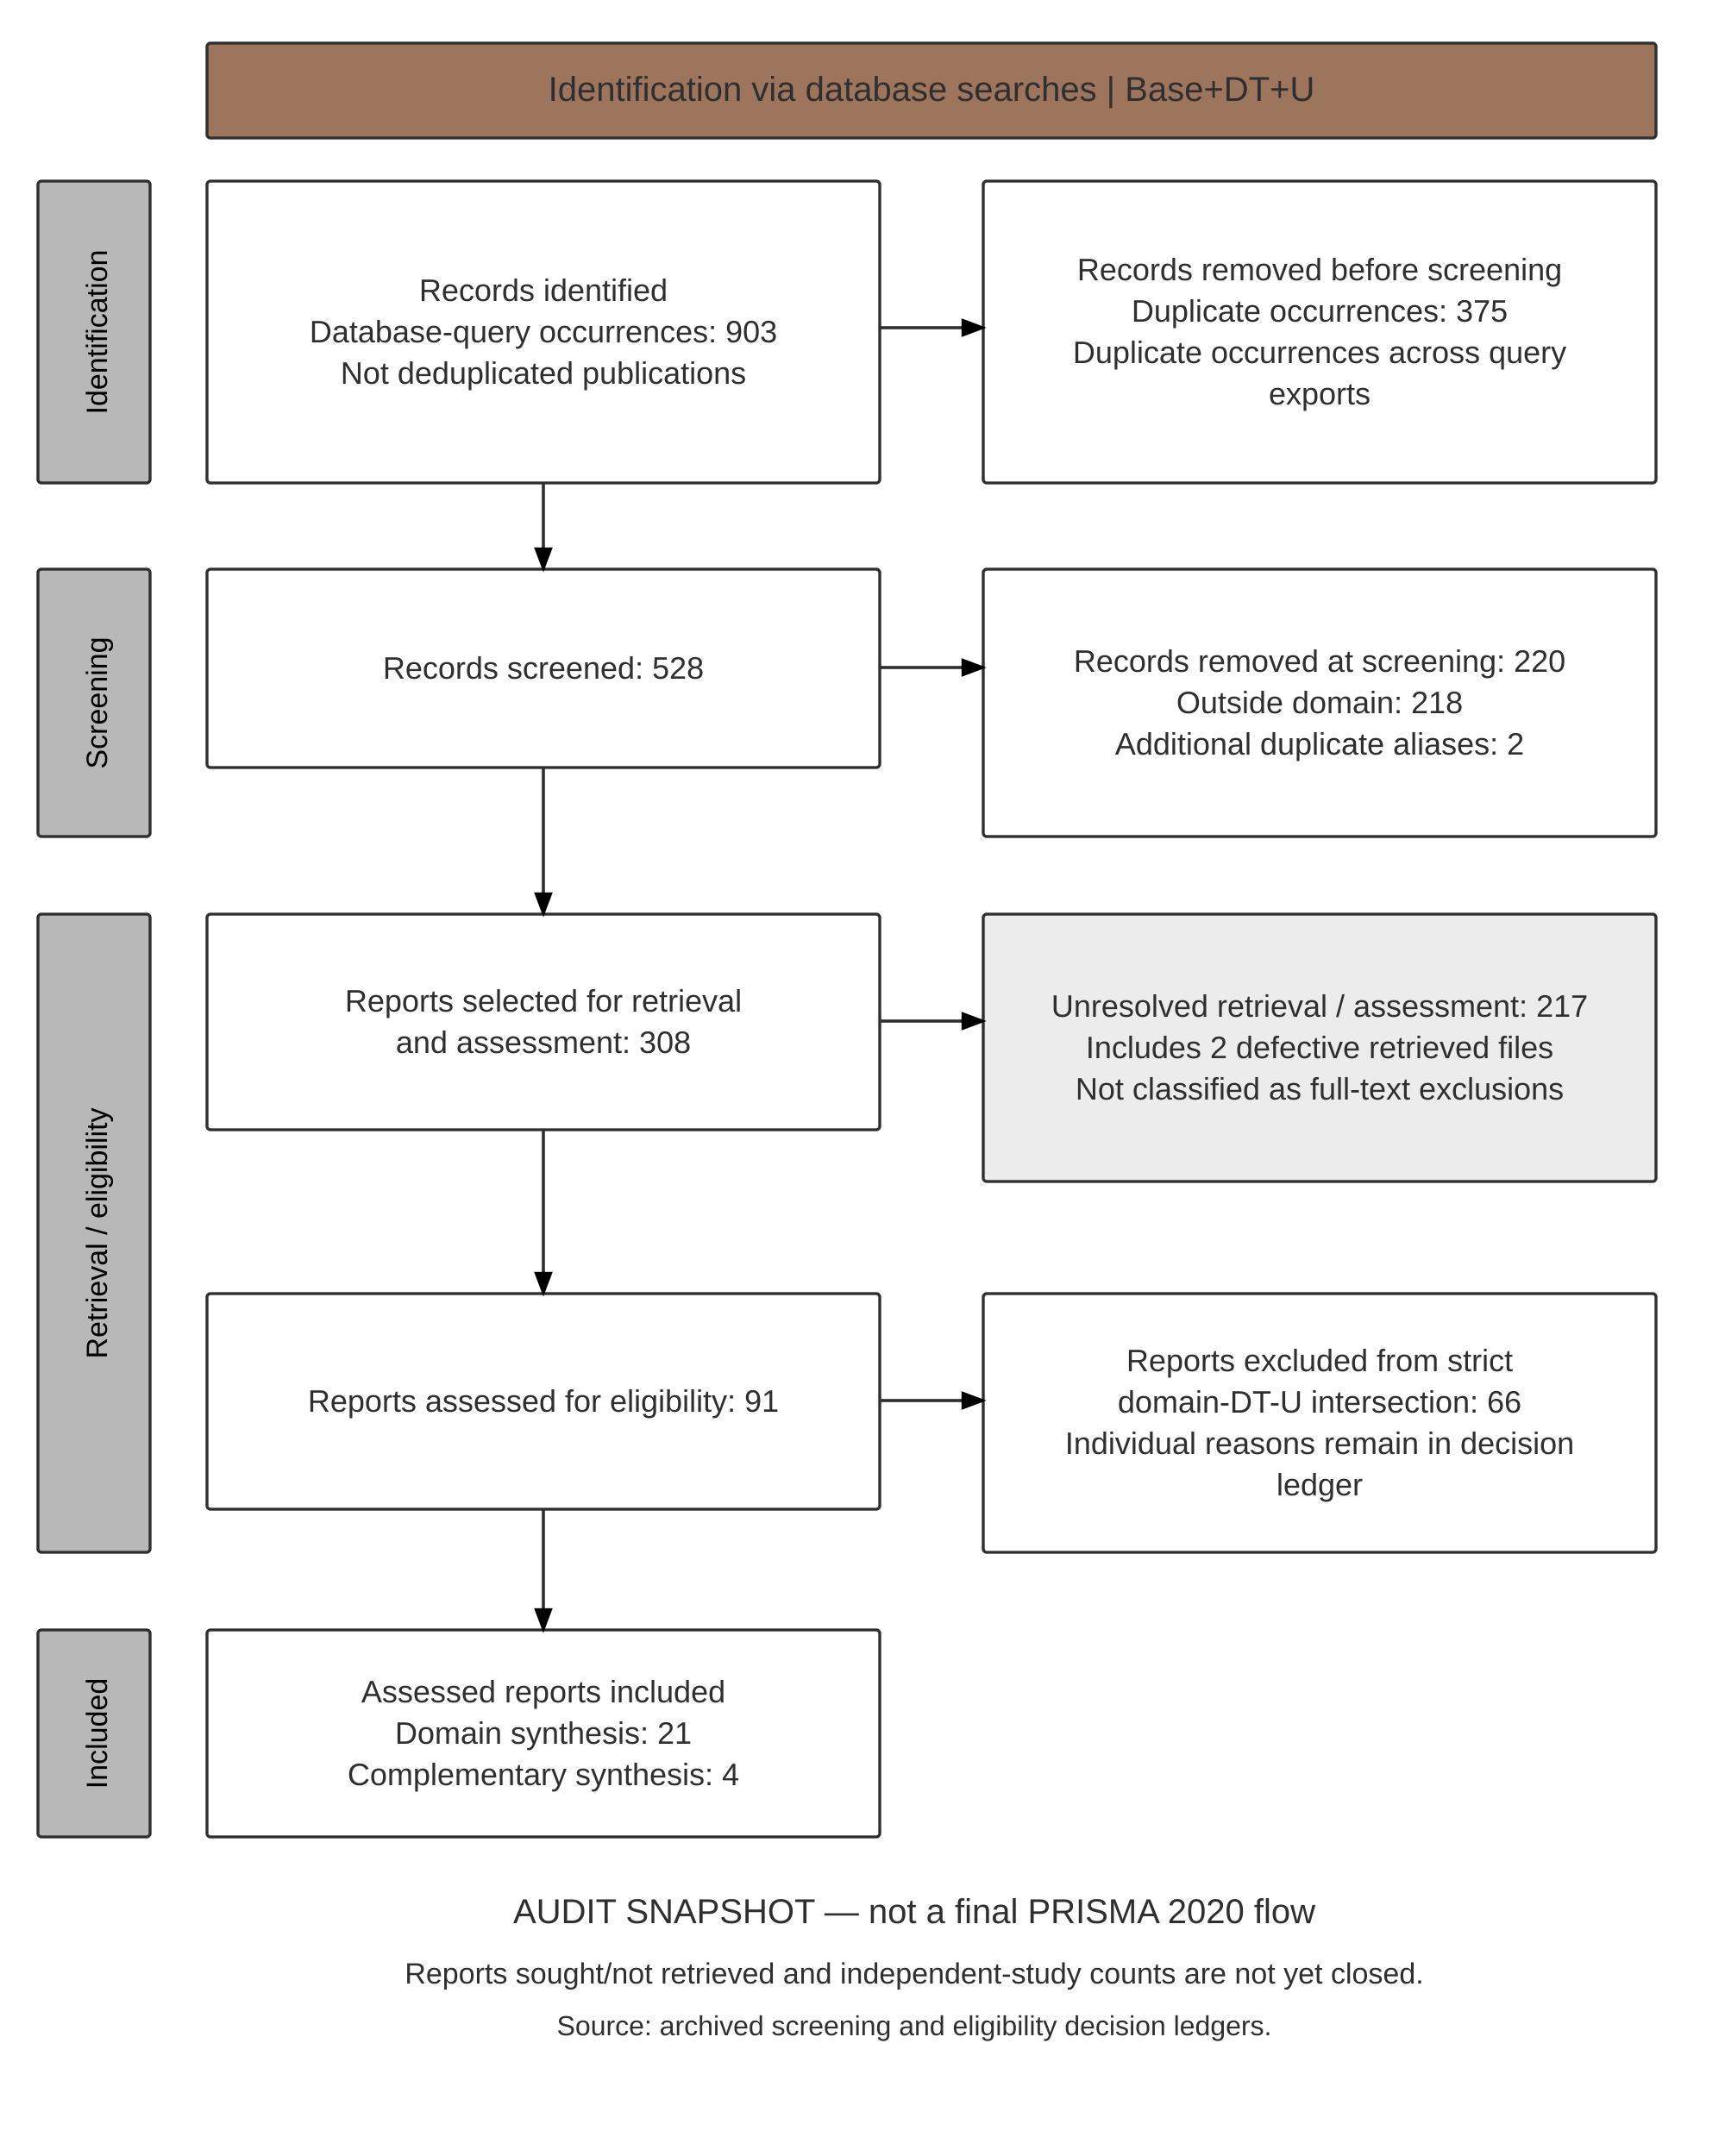
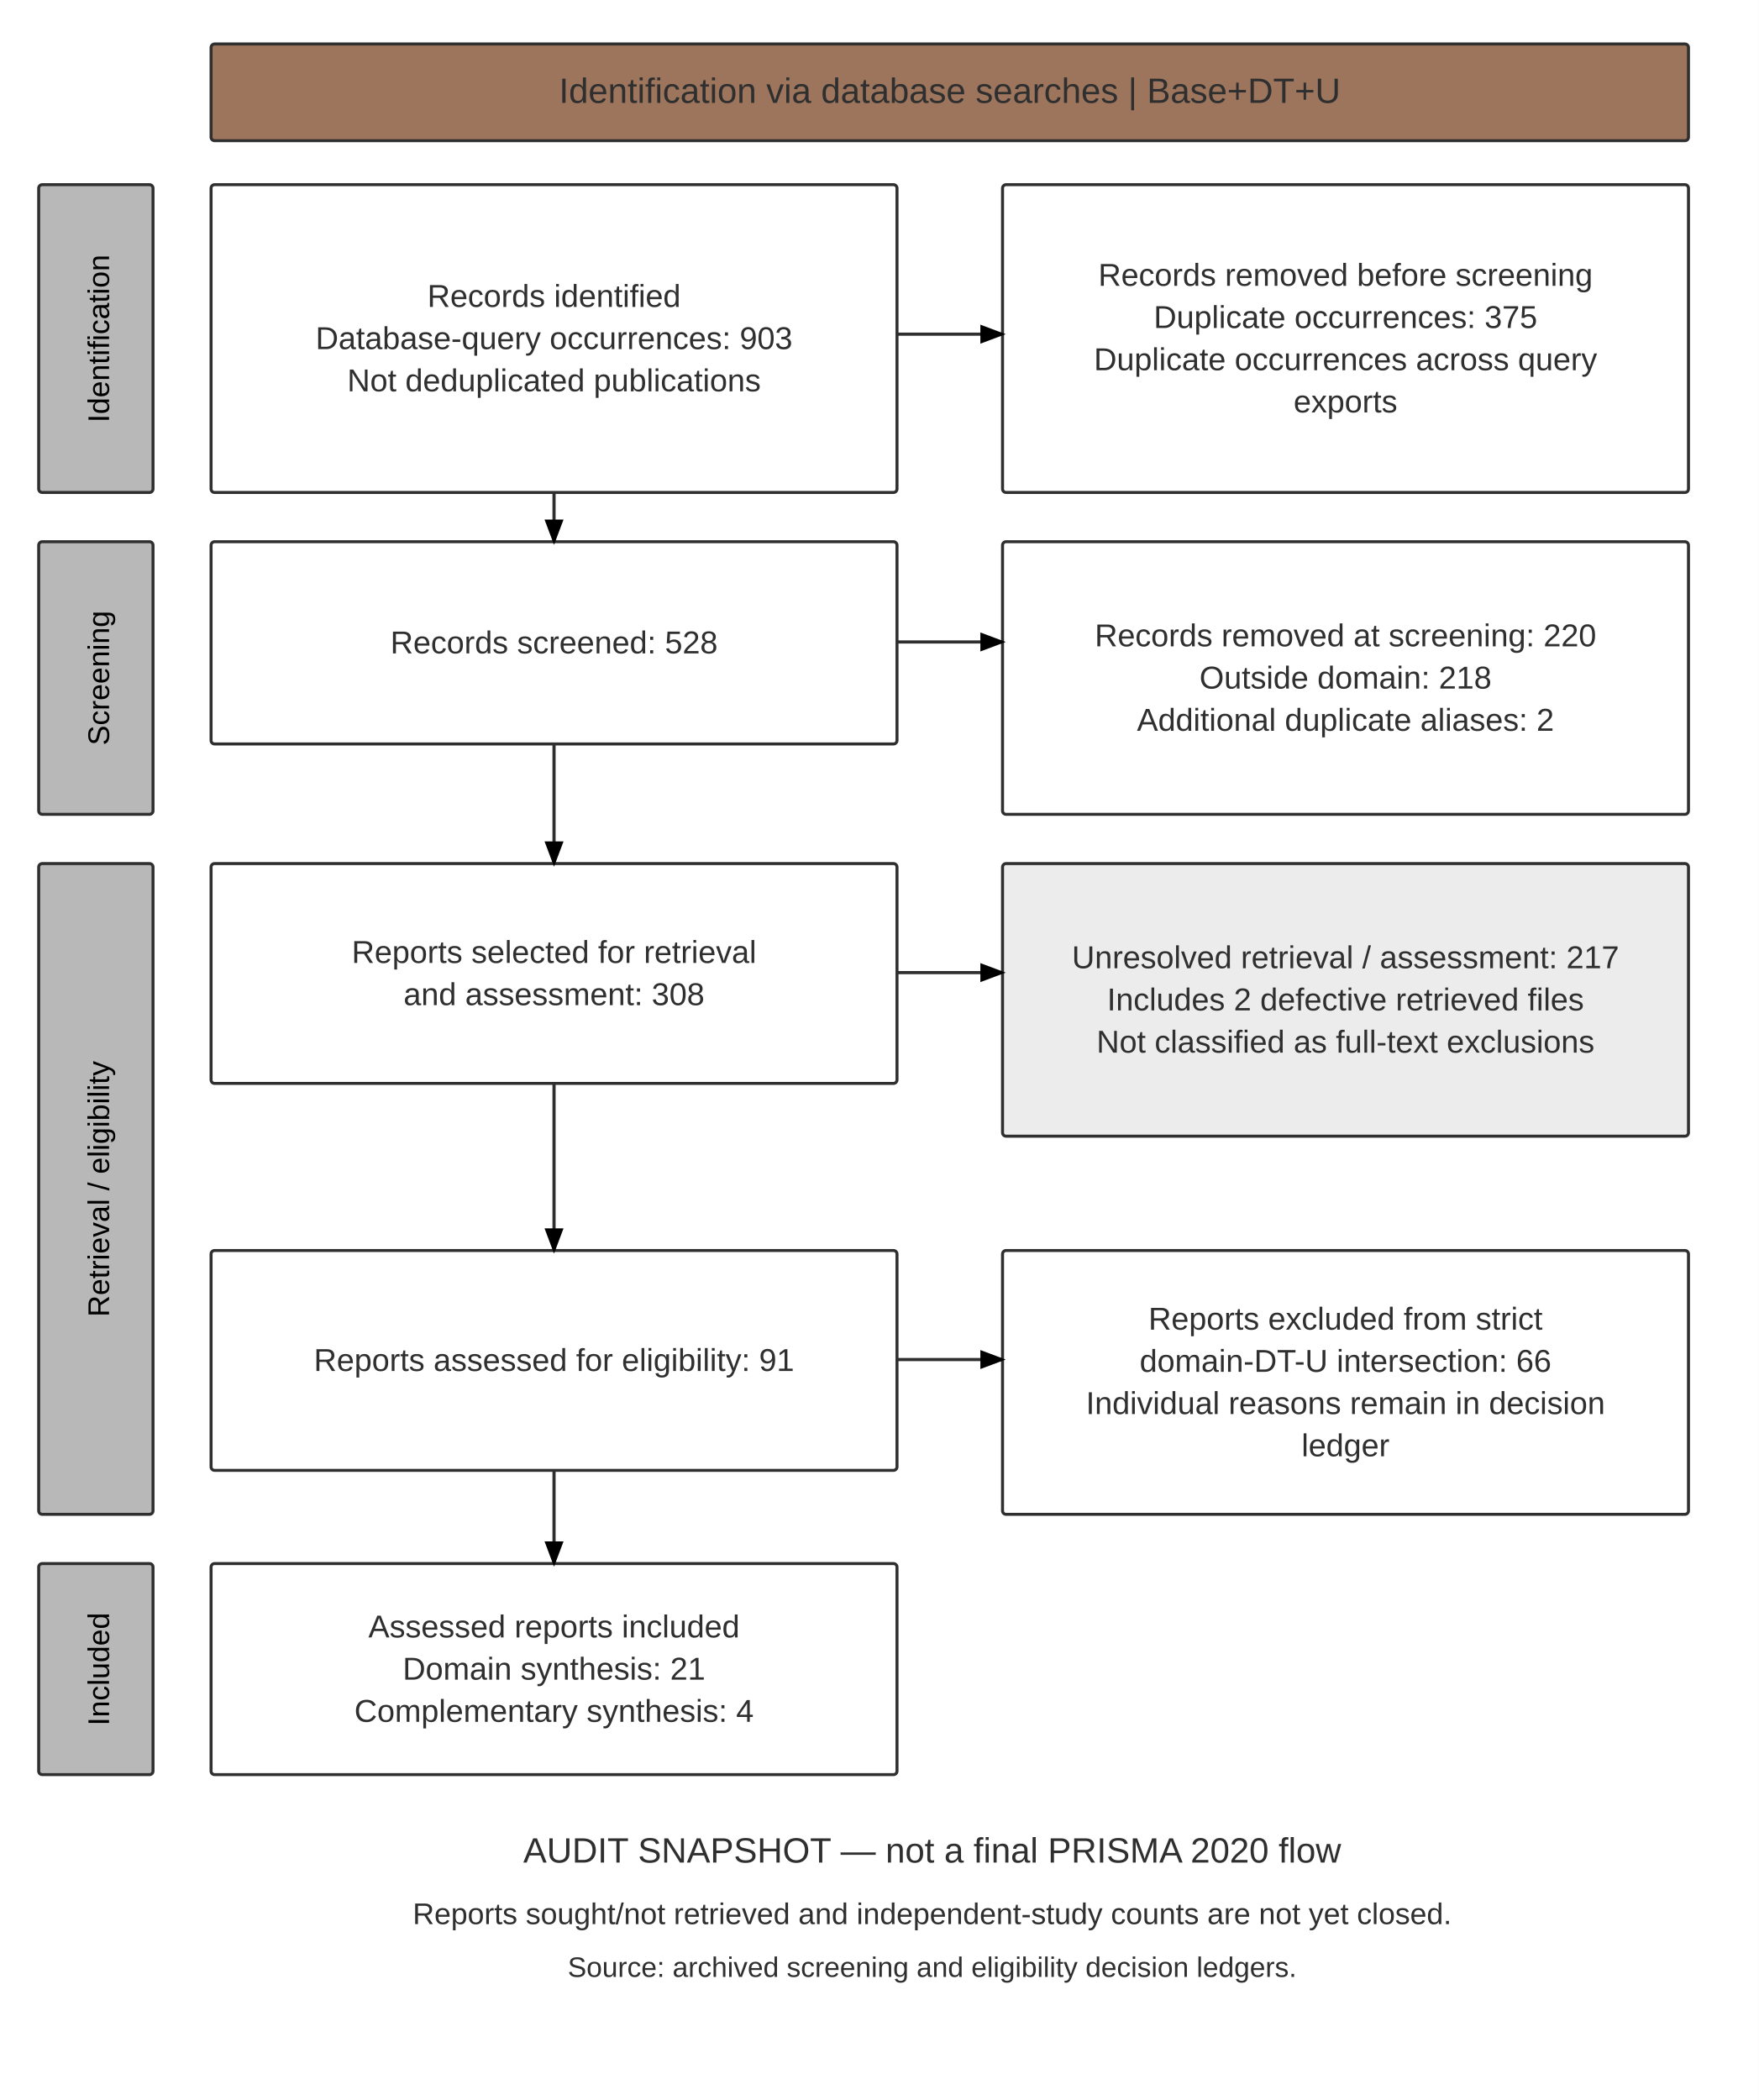
- <svg xmlns="http://www.w3.org/2000/svg" width="1000" height="1250" viewBox="0 0 1000 1250">
+ <svg xmlns="http://www.w3.org/2000/svg" width="1000" height="1194.0" viewBox="0 0 1000 1194.0">
  <defs>
    <marker id="a" markerWidth="8" markerHeight="8" refX="7" refY="3" orient="auto">
      <path d="M0,0 L0,6 L8,3 z" />
    </marker>
  </defs>
-   <rect width="1000" height="1250" fill="white" />
-   <rect x="120" y="25" width="840" height="55" rx="2" fill="#9d755d" stroke="#2f2f2f" stroke-width="1.7" />
+   <rect width="1000" height="1194.0" fill="white" y="0.0" />
+   <rect x="120" y="25.0" width="840" height="55.0" rx="2" fill="#9d755d" stroke="#2f2f2f" stroke-width="1.7" />
  <text x="540.0" y="58.5" text-anchor="middle" font-family="Tahoma,Arial" font-size="20" fill="#2f2f2f">Identification via database searches | Base+DT+U</text>
-   <rect x="22" y="105" width="65" height="175" rx="2" fill="#b8b8b8" stroke="#2f2f2f" stroke-width="1.7" />
+   <rect x="22" y="105.0" width="65" height="175.0" rx="2" fill="#b8b8b8" stroke="#2f2f2f" stroke-width="1.7" />
  <text transform="translate(62,192.5) rotate(-90)" text-anchor="middle" font-family="Tahoma,Arial" font-size="17">Identification</text>
-   <rect x="22" y="330" width="65" height="155" rx="2" fill="#b8b8b8" stroke="#2f2f2f" stroke-width="1.7" />
-   <text transform="translate(62,407.5) rotate(-90)" text-anchor="middle" font-family="Tahoma,Arial" font-size="17">Screening</text>
-   <rect x="22" y="530" width="65" height="370" rx="2" fill="#b8b8b8" stroke="#2f2f2f" stroke-width="1.7" />
-   <text transform="translate(62,715.0) rotate(-90)" text-anchor="middle" font-family="Tahoma,Arial" font-size="17">Retrieval / eligibility</text>
-   <rect x="22" y="945" width="65" height="120" rx="2" fill="#b8b8b8" stroke="#2f2f2f" stroke-width="1.7" />
-   <text transform="translate(62,1005.0) rotate(-90)" text-anchor="middle" font-family="Tahoma,Arial" font-size="17">Included</text>
-   <rect x="120" y="105" width="390" height="175" rx="2" fill="white" stroke="#2f2f2f" stroke-width="1.7" />
+   <rect x="22" y="308.0" width="65" height="155.0" rx="2" fill="#b8b8b8" stroke="#2f2f2f" stroke-width="1.7" />
+   <text transform="translate(62,385.5) rotate(-90)" text-anchor="middle" font-family="Tahoma,Arial" font-size="17">Screening</text>
+   <rect x="22" y="491.0" width="65" height="370.0" rx="2" fill="#b8b8b8" stroke="#2f2f2f" stroke-width="1.7" />
+   <text transform="translate(62,676.0) rotate(-90)" text-anchor="middle" font-family="Tahoma,Arial" font-size="17">Retrieval / eligibility</text>
+   <rect x="22" y="889.0" width="65" height="120.0" rx="2" fill="#b8b8b8" stroke="#2f2f2f" stroke-width="1.7" />
+   <text transform="translate(62,949.0) rotate(-90)" text-anchor="middle" font-family="Tahoma,Arial" font-size="17">Included</text>
+   <rect x="120" y="105.0" width="390" height="175.0" rx="2" fill="white" stroke="#2f2f2f" stroke-width="1.7" />
  <text x="315.0" y="174.5" text-anchor="middle" font-family="Tahoma,Arial" font-size="18" fill="#2f2f2f">Records identified</text>
  <text x="315.0" y="198.5" text-anchor="middle" font-family="Tahoma,Arial" font-size="18" fill="#2f2f2f">Database-query occurrences: 903</text>
  <text x="315.0" y="222.5" text-anchor="middle" font-family="Tahoma,Arial" font-size="18" fill="#2f2f2f">Not deduplicated publications</text>
-   <rect x="570" y="105" width="390" height="175" rx="2" fill="white" stroke="#2f2f2f" stroke-width="1.7" />
+   <rect x="570" y="105.0" width="390" height="175.0" rx="2" fill="white" stroke="#2f2f2f" stroke-width="1.7" />
  <text x="765.0" y="162.5" text-anchor="middle" font-family="Tahoma,Arial" font-size="18" fill="#2f2f2f">Records removed before screening</text>
  <text x="765.0" y="186.5" text-anchor="middle" font-family="Tahoma,Arial" font-size="18" fill="#2f2f2f">Duplicate occurrences: 375</text>
  <text x="765.0" y="210.5" text-anchor="middle" font-family="Tahoma,Arial" font-size="18" fill="#2f2f2f">Duplicate occurrences across query</text>
  <text x="765.0" y="234.5" text-anchor="middle" font-family="Tahoma,Arial" font-size="18" fill="#2f2f2f">exports</text>
-   <rect x="120" y="330" width="390" height="115" rx="2" fill="white" stroke="#2f2f2f" stroke-width="1.7" />
-   <text x="315.0" y="393.5" text-anchor="middle" font-family="Tahoma,Arial" font-size="18" fill="#2f2f2f">Records screened: 528</text>
-   <rect x="570" y="330" width="390" height="155" rx="2" fill="white" stroke="#2f2f2f" stroke-width="1.7" />
-   <text x="765.0" y="389.5" text-anchor="middle" font-family="Tahoma,Arial" font-size="18" fill="#2f2f2f">Records removed at screening: 220</text>
-   <text x="765.0" y="413.5" text-anchor="middle" font-family="Tahoma,Arial" font-size="18" fill="#2f2f2f">Outside domain: 218</text>
-   <text x="765.0" y="437.5" text-anchor="middle" font-family="Tahoma,Arial" font-size="18" fill="#2f2f2f">Additional duplicate aliases: 2</text>
-   <rect x="120" y="530" width="390" height="125" rx="2" fill="white" stroke="#2f2f2f" stroke-width="1.7" />
-   <text x="315.0" y="586.5" text-anchor="middle" font-family="Tahoma,Arial" font-size="18" fill="#2f2f2f">Reports selected for retrieval</text>
-   <text x="315.0" y="610.5" text-anchor="middle" font-family="Tahoma,Arial" font-size="18" fill="#2f2f2f">and assessment: 308</text>
-   <rect x="570" y="530" width="390" height="155" rx="2" fill="#ececec" stroke="#2f2f2f" stroke-width="1.7" />
-   <text x="765.0" y="589.5" text-anchor="middle" font-family="Tahoma,Arial" font-size="18" fill="#2f2f2f">Unresolved retrieval / assessment: 217</text>
-   <text x="765.0" y="613.5" text-anchor="middle" font-family="Tahoma,Arial" font-size="18" fill="#2f2f2f">Includes 2 defective retrieved files</text>
-   <text x="765.0" y="637.5" text-anchor="middle" font-family="Tahoma,Arial" font-size="18" fill="#2f2f2f">Not classified as full-text exclusions</text>
-   <rect x="120" y="750" width="390" height="125" rx="2" fill="white" stroke="#2f2f2f" stroke-width="1.7" />
-   <text x="315.0" y="818.5" text-anchor="middle" font-family="Tahoma,Arial" font-size="18" fill="#2f2f2f">Reports assessed for eligibility: 91</text>
-   <rect x="570" y="750" width="390" height="150" rx="2" fill="white" stroke="#2f2f2f" stroke-width="1.7" />
-   <text x="765.0" y="795.0" text-anchor="middle" font-family="Tahoma,Arial" font-size="18" fill="#2f2f2f">Reports excluded from strict</text>
-   <text x="765.0" y="819.0" text-anchor="middle" font-family="Tahoma,Arial" font-size="18" fill="#2f2f2f">domain-DT-U intersection: 66</text>
-   <text x="765.0" y="843.0" text-anchor="middle" font-family="Tahoma,Arial" font-size="18" fill="#2f2f2f">Individual reasons remain in decision</text>
-   <text x="765.0" y="867.0" text-anchor="middle" font-family="Tahoma,Arial" font-size="18" fill="#2f2f2f">ledger</text>
-   <rect x="120" y="945" width="390" height="120" rx="2" fill="white" stroke="#2f2f2f" stroke-width="1.7" />
-   <text x="315.0" y="987.0" text-anchor="middle" font-family="Tahoma,Arial" font-size="18" fill="#2f2f2f">Assessed reports included</text>
-   <text x="315.0" y="1011.0" text-anchor="middle" font-family="Tahoma,Arial" font-size="18" fill="#2f2f2f">Domain synthesis: 21</text>
-   <text x="315.0" y="1035.0" text-anchor="middle" font-family="Tahoma,Arial" font-size="18" fill="#2f2f2f">Complementary synthesis: 4</text>
-   <path d="M315,280 L315,330" fill="none" stroke="#2f2f2f" stroke-width="1.8" marker-end="url(#a)" />
-   <path d="M315,445 L315,530" fill="none" stroke="#2f2f2f" stroke-width="1.8" marker-end="url(#a)" />
-   <path d="M315,655 L315,750" fill="none" stroke="#2f2f2f" stroke-width="1.8" marker-end="url(#a)" />
-   <path d="M315,875 L315,945" fill="none" stroke="#2f2f2f" stroke-width="1.8" marker-end="url(#a)" />
-   <path d="M510,190 L570,190" fill="none" stroke="#2f2f2f" stroke-width="1.8" marker-end="url(#a)" />
-   <path d="M510,387 L570,387" fill="none" stroke="#2f2f2f" stroke-width="1.8" marker-end="url(#a)" />
-   <path d="M510,592 L570,592" fill="none" stroke="#2f2f2f" stroke-width="1.8" marker-end="url(#a)" />
-   <path d="M510,812 L570,812" fill="none" stroke="#2f2f2f" stroke-width="1.8" marker-end="url(#a)" />
-   <text x="530" y="1115" text-anchor="middle" font-family="Tahoma,Arial" font-size="20" fill="#2f2f2f">AUDIT SNAPSHOT — not a final PRISMA 2020 flow</text>
-   <text x="530" y="1150" text-anchor="middle" font-family="Tahoma,Arial" font-size="17" fill="#2f2f2f">Reports sought/not retrieved and independent-study counts are not yet closed.</text>
-   <text x="530" y="1180" text-anchor="middle" font-family="Tahoma,Arial" font-size="16" fill="#2f2f2f">Source: archived screening and eligibility decision ledgers.</text>
+   <rect x="120" y="308.0" width="390" height="115.0" rx="2" fill="white" stroke="#2f2f2f" stroke-width="1.7" />
+   <text x="315.0" y="371.5" text-anchor="middle" font-family="Tahoma,Arial" font-size="18" fill="#2f2f2f">Records screened: 528</text>
+   <rect x="570" y="308.0" width="390" height="155.0" rx="2" fill="white" stroke="#2f2f2f" stroke-width="1.7" />
+   <text x="765.0" y="367.5" text-anchor="middle" font-family="Tahoma,Arial" font-size="18" fill="#2f2f2f">Records removed at screening: 220</text>
+   <text x="765.0" y="391.5" text-anchor="middle" font-family="Tahoma,Arial" font-size="18" fill="#2f2f2f">Outside domain: 218</text>
+   <text x="765.0" y="415.5" text-anchor="middle" font-family="Tahoma,Arial" font-size="18" fill="#2f2f2f">Additional duplicate aliases: 2</text>
+   <rect x="120" y="491.0" width="390" height="125.0" rx="2" fill="white" stroke="#2f2f2f" stroke-width="1.7" />
+   <text x="315.0" y="547.5" text-anchor="middle" font-family="Tahoma,Arial" font-size="18" fill="#2f2f2f">Reports selected for retrieval</text>
+   <text x="315.0" y="571.5" text-anchor="middle" font-family="Tahoma,Arial" font-size="18" fill="#2f2f2f">and assessment: 308</text>
+   <rect x="570" y="491.0" width="390" height="155.0" rx="2" fill="#ececec" stroke="#2f2f2f" stroke-width="1.7" />
+   <text x="765.0" y="550.5" text-anchor="middle" font-family="Tahoma,Arial" font-size="18" fill="#2f2f2f">Unresolved retrieval / assessment: 217</text>
+   <text x="765.0" y="574.5" text-anchor="middle" font-family="Tahoma,Arial" font-size="18" fill="#2f2f2f">Includes 2 defective retrieved files</text>
+   <text x="765.0" y="598.5" text-anchor="middle" font-family="Tahoma,Arial" font-size="18" fill="#2f2f2f">Not classified as full-text exclusions</text>
+   <rect x="120" y="711.0" width="390" height="125.0" rx="2" fill="white" stroke="#2f2f2f" stroke-width="1.7" />
+   <text x="315.0" y="779.5" text-anchor="middle" font-family="Tahoma,Arial" font-size="18" fill="#2f2f2f">Reports assessed for eligibility: 91</text>
+   <rect x="570" y="711.0" width="390" height="150.0" rx="2" fill="white" stroke="#2f2f2f" stroke-width="1.7" />
+   <text x="765.0" y="756.0" text-anchor="middle" font-family="Tahoma,Arial" font-size="18" fill="#2f2f2f">Reports excluded from strict</text>
+   <text x="765.0" y="780.0" text-anchor="middle" font-family="Tahoma,Arial" font-size="18" fill="#2f2f2f">domain-DT-U intersection: 66</text>
+   <text x="765.0" y="804.0" text-anchor="middle" font-family="Tahoma,Arial" font-size="18" fill="#2f2f2f">Individual reasons remain in decision</text>
+   <text x="765.0" y="828.0" text-anchor="middle" font-family="Tahoma,Arial" font-size="18" fill="#2f2f2f">ledger</text>
+   <rect x="120" y="889.0" width="390" height="120.0" rx="2" fill="white" stroke="#2f2f2f" stroke-width="1.7" />
+   <text x="315.0" y="931.0" text-anchor="middle" font-family="Tahoma,Arial" font-size="18" fill="#2f2f2f">Assessed reports included</text>
+   <text x="315.0" y="955.0" text-anchor="middle" font-family="Tahoma,Arial" font-size="18" fill="#2f2f2f">Domain synthesis: 21</text>
+   <text x="315.0" y="979.0" text-anchor="middle" font-family="Tahoma,Arial" font-size="18" fill="#2f2f2f">Complementary synthesis: 4</text>
+   <path d="M315,280.0 L315,308.0" fill="none" stroke="#2f2f2f" stroke-width="1.8" marker-end="url(#a)" />
+   <path d="M315,423.0 L315,491.0" fill="none" stroke="#2f2f2f" stroke-width="1.8" marker-end="url(#a)" />
+   <path d="M315,616.0 L315,711.0" fill="none" stroke="#2f2f2f" stroke-width="1.8" marker-end="url(#a)" />
+   <path d="M315,836.0 L315,889.0" fill="none" stroke="#2f2f2f" stroke-width="1.8" marker-end="url(#a)" />
+   <path d="M510,190.0 L570,190.0" fill="none" stroke="#2f2f2f" stroke-width="1.8" marker-end="url(#a)" />
+   <path d="M510,365.0 L570,365.0" fill="none" stroke="#2f2f2f" stroke-width="1.8" marker-end="url(#a)" />
+   <path d="M510,553.0 L570,553.0" fill="none" stroke="#2f2f2f" stroke-width="1.8" marker-end="url(#a)" />
+   <path d="M510,773.0 L570,773.0" fill="none" stroke="#2f2f2f" stroke-width="1.8" marker-end="url(#a)" />
+   <text x="530" y="1059.0" text-anchor="middle" font-family="Tahoma,Arial" font-size="20" fill="#2f2f2f">AUDIT SNAPSHOT — not a final PRISMA 2020 flow</text>
+   <text x="530" y="1094.0" text-anchor="middle" font-family="Tahoma,Arial" font-size="17" fill="#2f2f2f">Reports sought/not retrieved and independent-study counts are not yet closed.</text>
+   <text x="530" y="1124.0" text-anchor="middle" font-family="Tahoma,Arial" font-size="16" fill="#2f2f2f">Source: archived screening and eligibility decision ledgers.</text>
  <style>text,tspan{font-family:"Times New Roman",serif !important}</style>
</svg>
